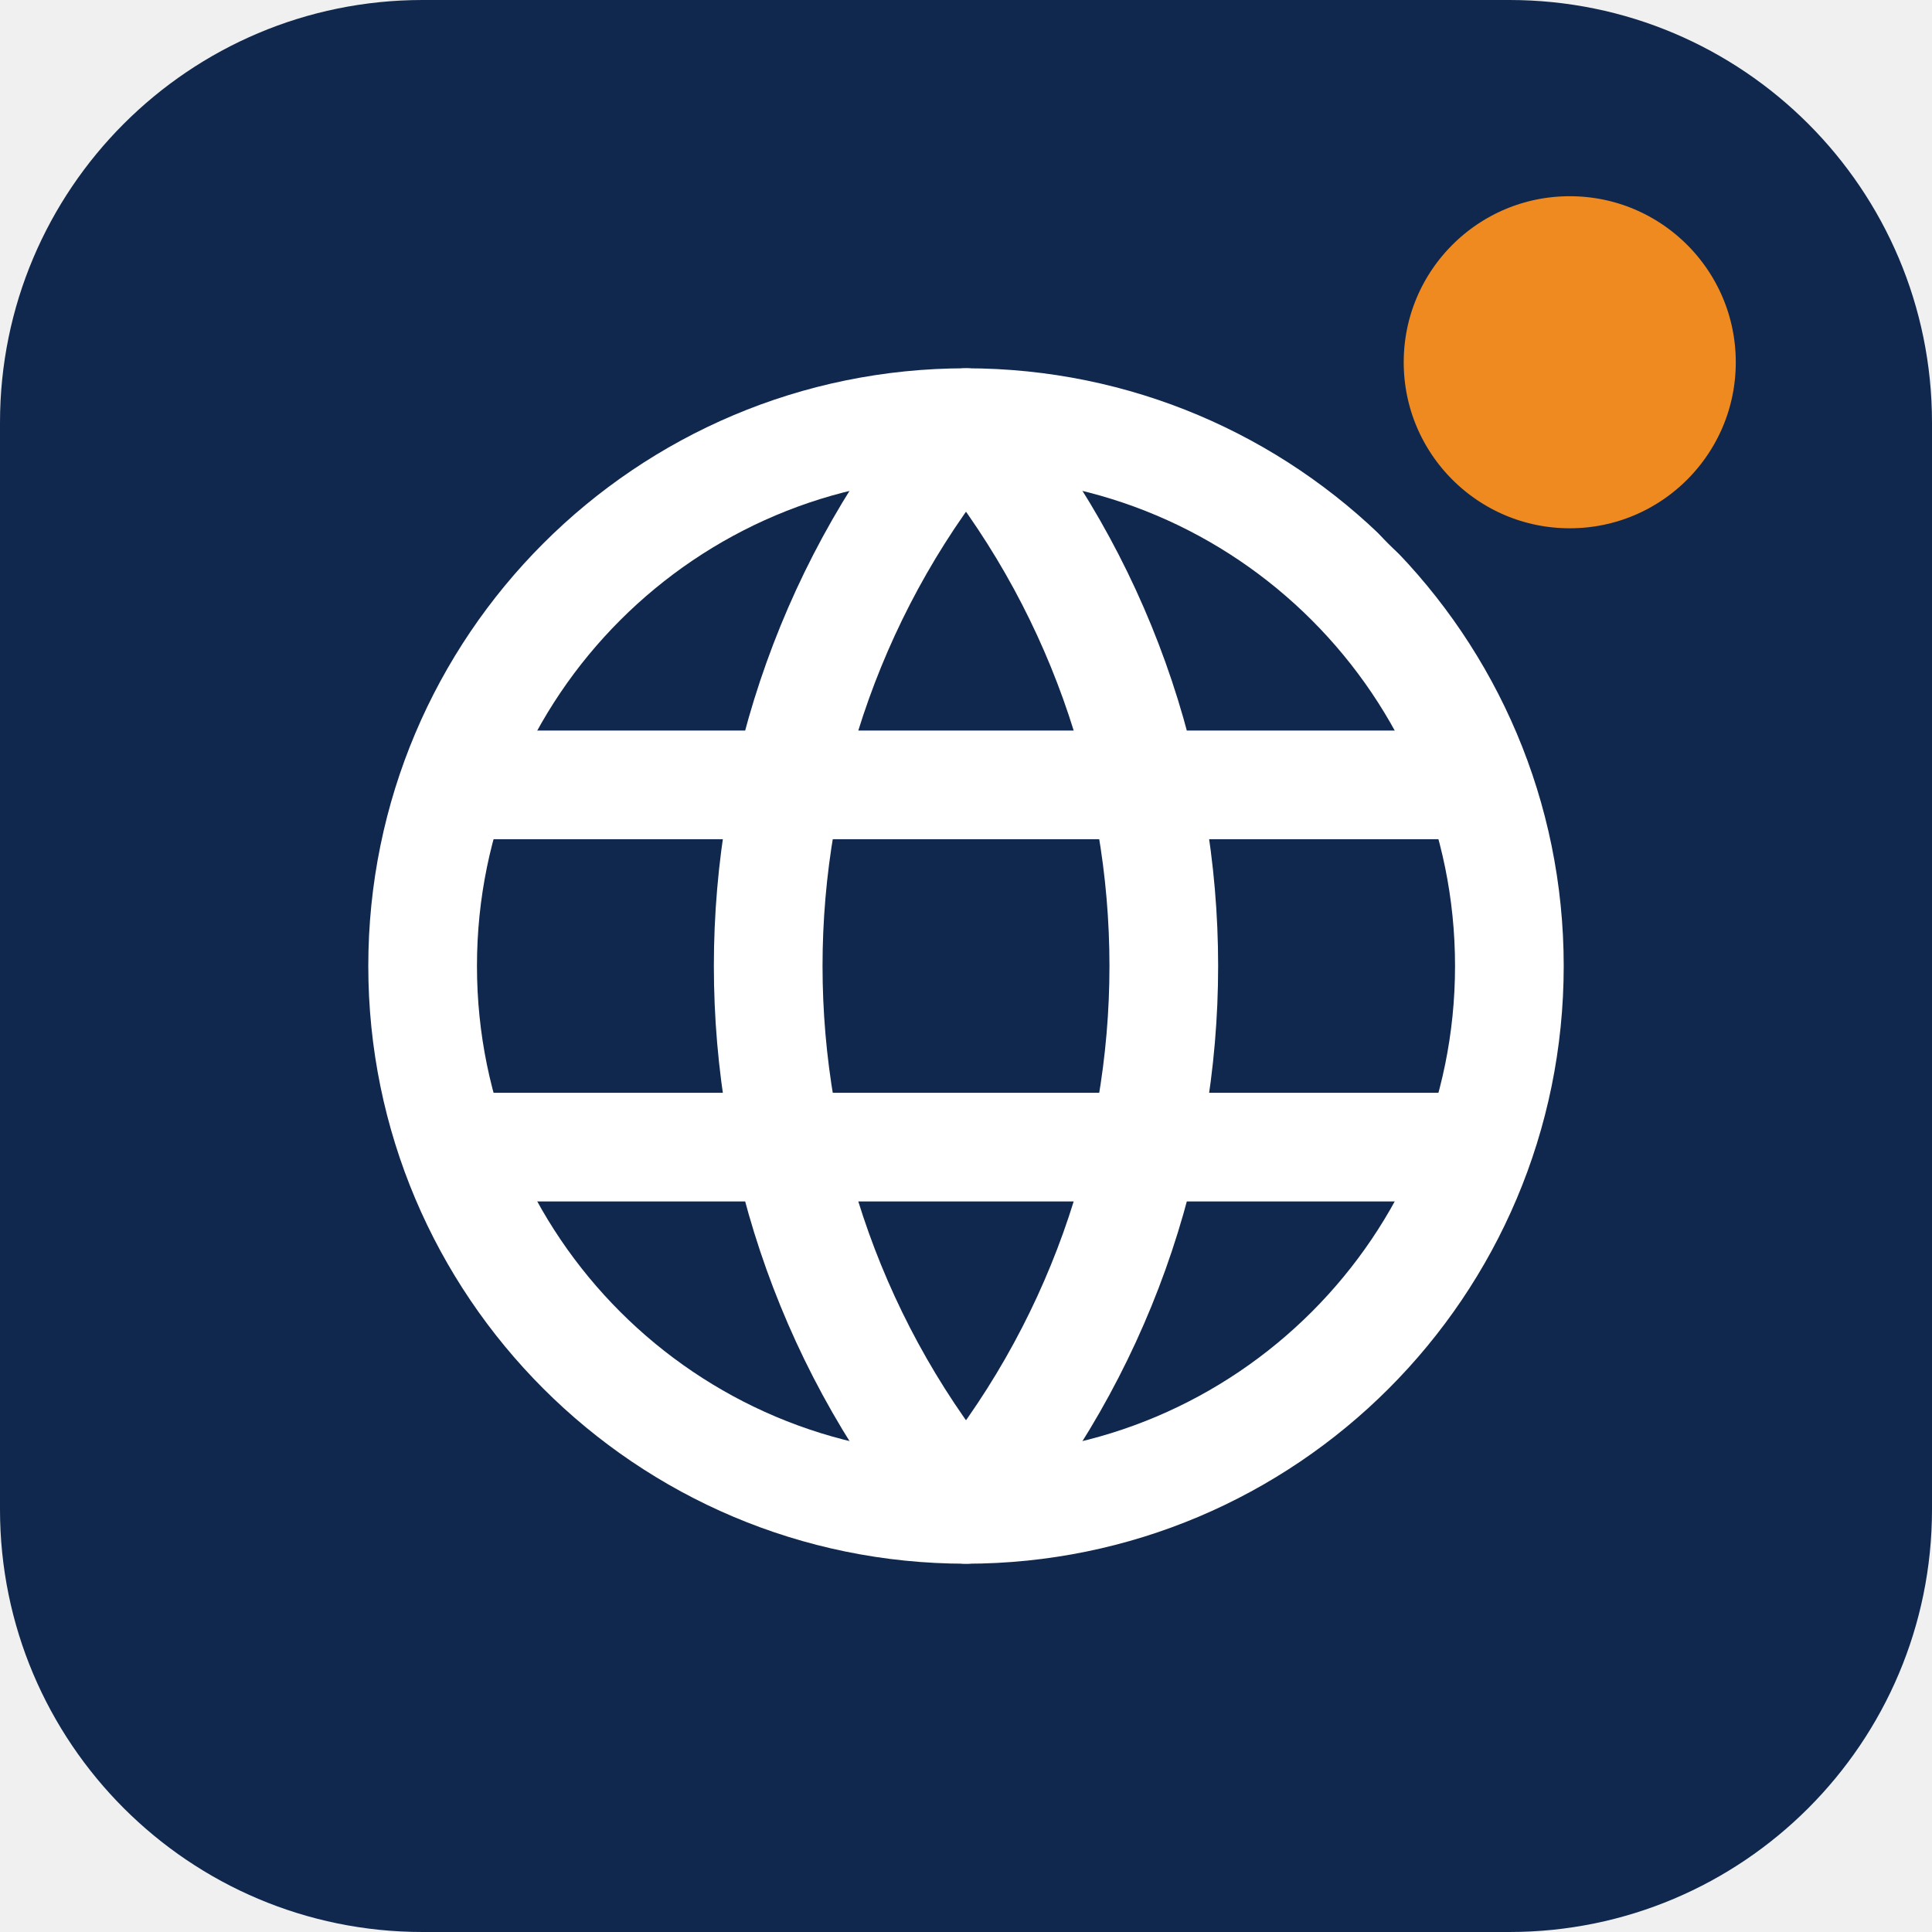
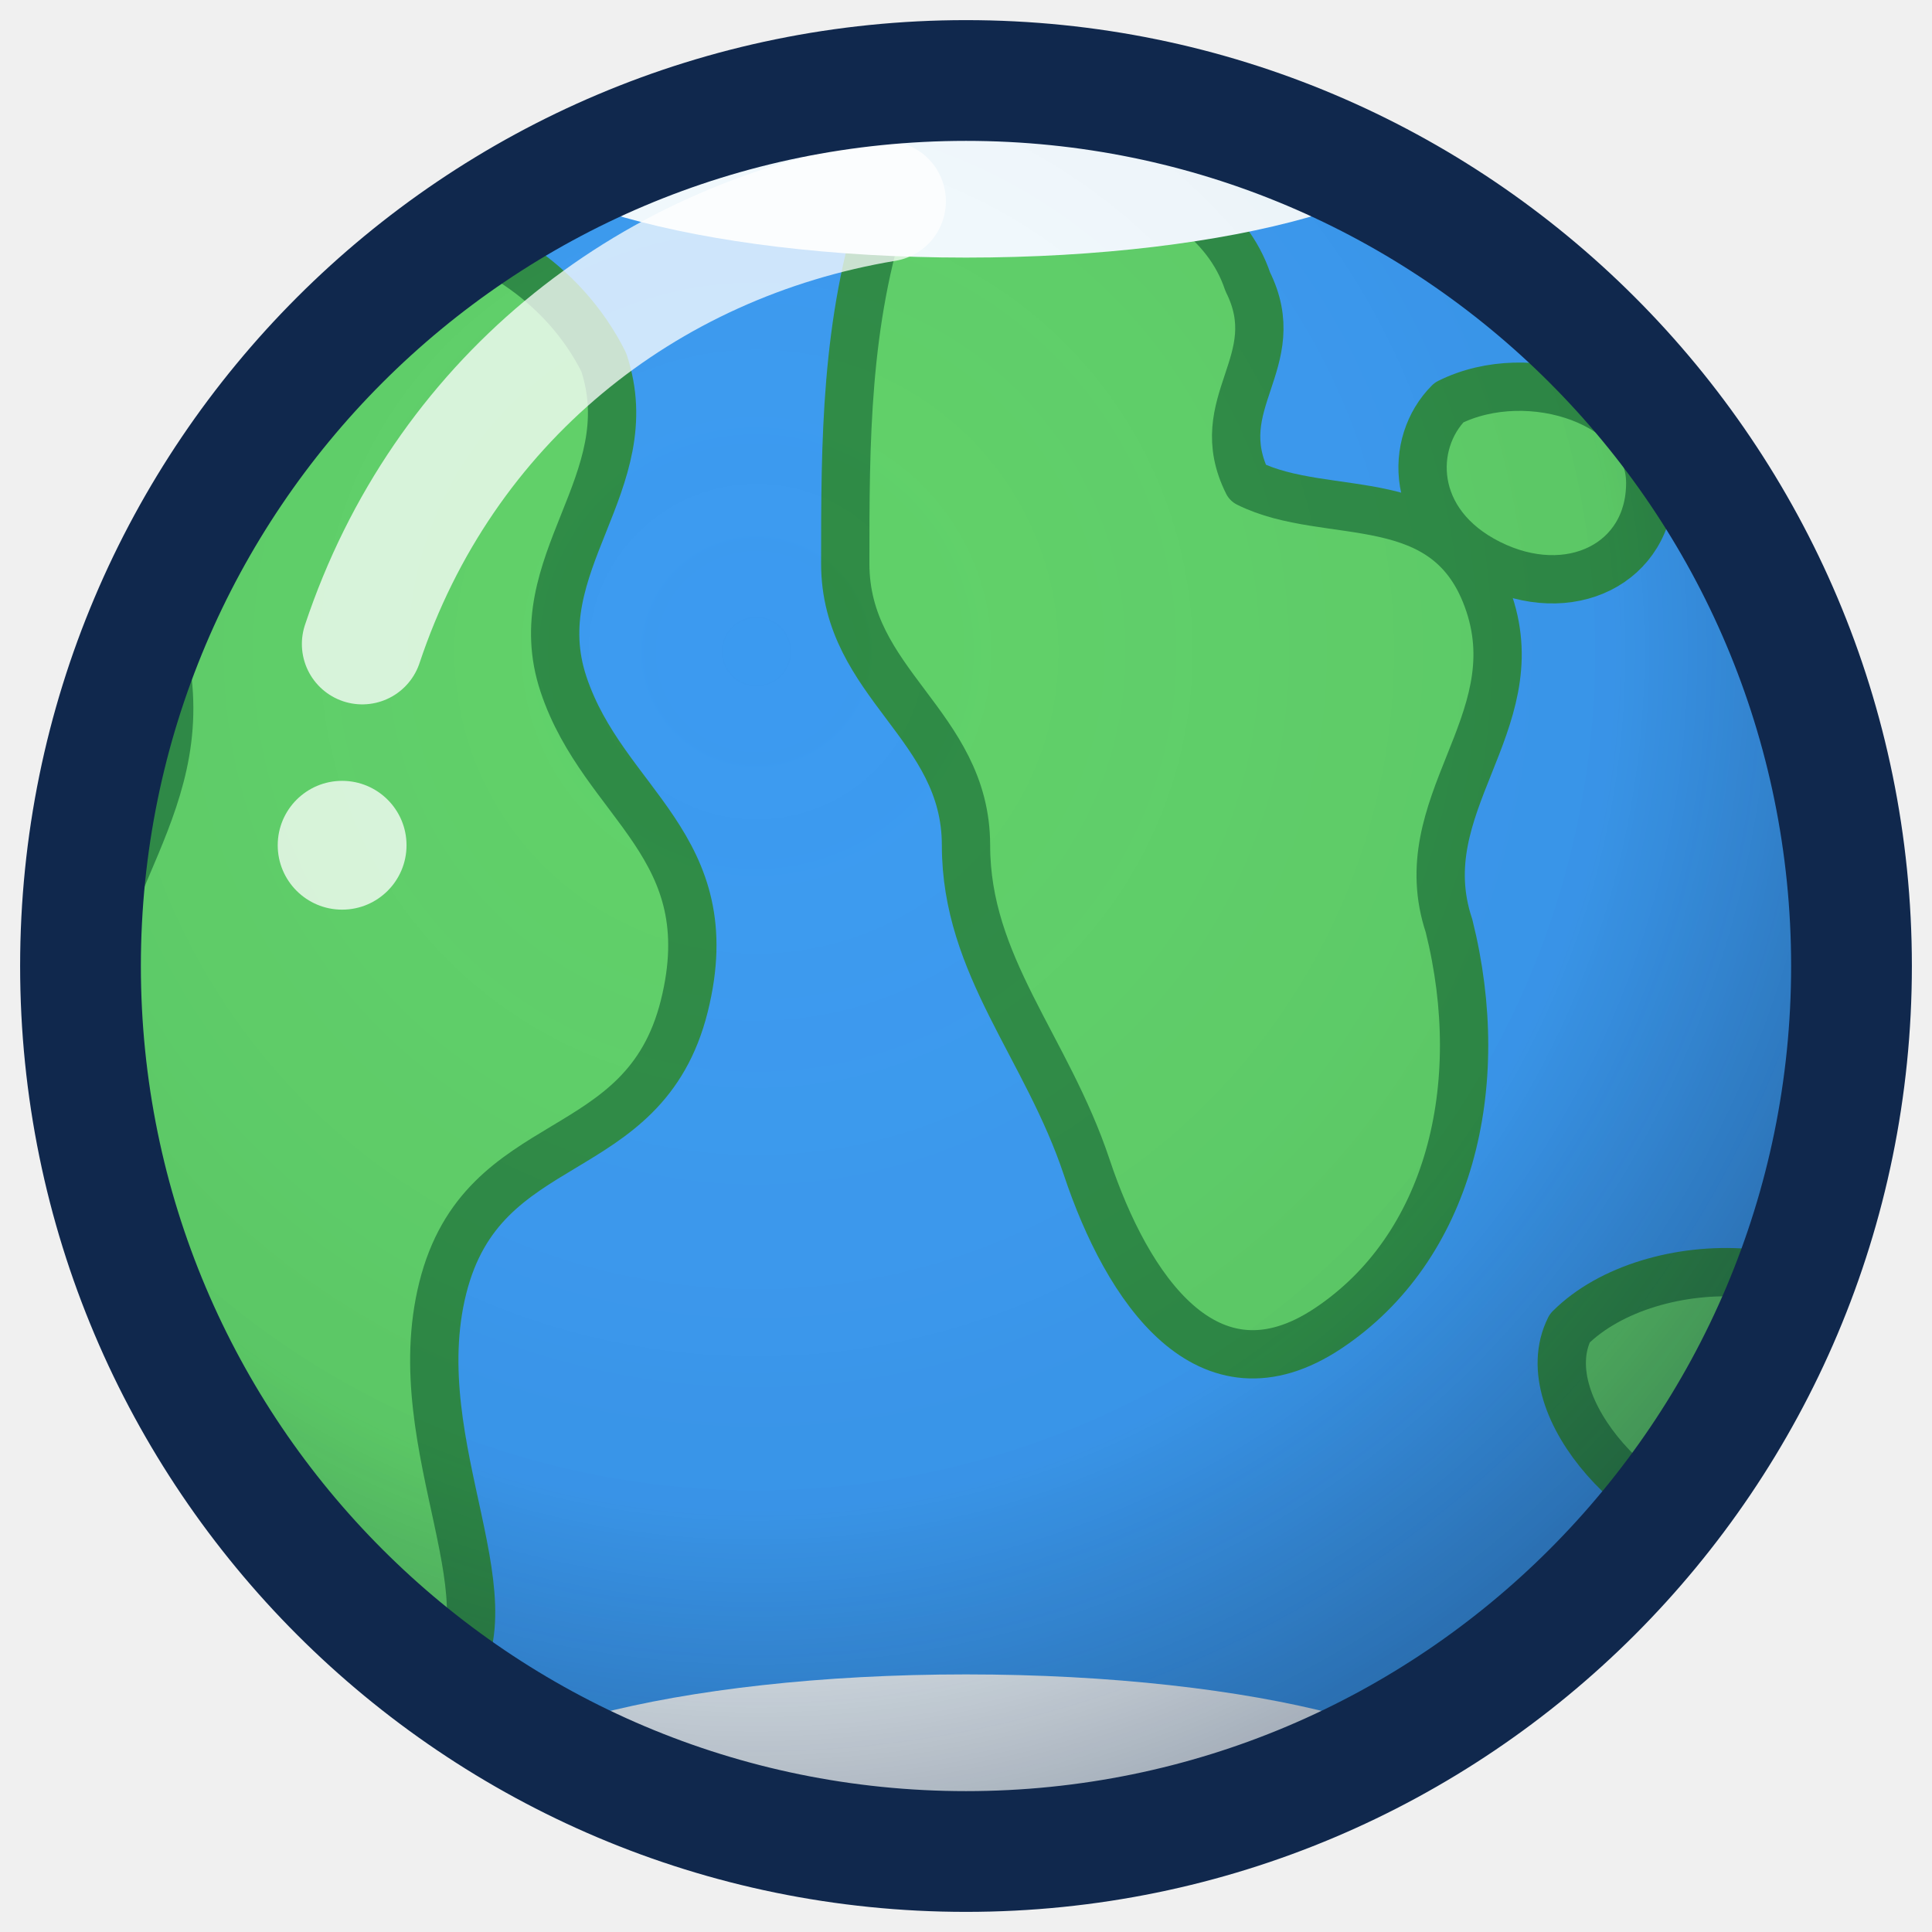
- <svg xmlns="http://www.w3.org/2000/svg" viewBox="0 0 64 64">
-   <rect width="64" height="64" rx="14" fill="#10284d" />
-   <g fill="none" stroke="#fff" stroke-width="3.6" stroke-linecap="round" stroke-linejoin="round">
-     <circle cx="32" cy="32" r="18" />
-     <path d="M15.2 26h33.6M15.2 38h33.6M32 14a28 28 0 0 1 0 36M32 14a28 28 0 0 0 0 36" />
+ <svg xmlns="http://www.w3.org/2000/svg" viewBox="8 8 48 48" role="img" aria-label="WorldTour">
+   <defs>
+     <clipPath id="earth">
+       <circle cx="32" cy="32" r="22" />
+     </clipPath>
+     <radialGradient id="shade" cx="38%" cy="32%" r="70%">
+       <stop offset="0" stop-color="#fff" stop-opacity="0" />
+       <stop offset="0.7" stop-color="#0a1a33" stop-opacity="0.05" />
+       <stop offset="1" stop-color="#0a1a33" stop-opacity="0.35" />
+     </radialGradient>
+   </defs>
+   <g>
+     <circle cx="32" cy="32" r="22" fill="#3b9af0" />
+     <g clip-path="url(#earth)">
+       <g>
+         <g id="tile" fill="#5fd068" stroke="#2e8b45" stroke-width="1.2" stroke-linejoin="round">
+           <path d="M11 15c4-3 10-2 12 2 1 3-2 5-1 8 1 3 4 4 3 8-1 4-5 3-6 7-1 4 2 8 0 10-2 1-4-3-5-6-1-4-4-6-4-10 0-4 3-6 2-10-1-3-3-6-1-9z" />
+           <path d="M30 13c3-2 8-1 9 2 1 2-1 3 0 5 2 1 5 0 6 3 1 3-2 5-1 8 1 4 0 8-3 10-3 2-5-1-6-4-1-3-3-5-3-8 0-3-3-4-3-7 0-3 0-6 1-9z" />
+           <path d="M47 41c2-2 7-2 8 1 1 2-1 4-4 4-2 0-5-3-4-5z" />
+           <path d="M44 18c2-1 5 0 5 2s-2 3-4 2-2-3-1-4z" />
+         </g>
+         <use href="#tile" x="52" />
+       </g>
+       <ellipse cx="32" cy="11" rx="12" ry="3.4" fill="#f4fbff" />
+       <ellipse cx="32" cy="53" rx="13" ry="3.4" fill="#f4fbff" />
+       <circle cx="32" cy="32" r="22" fill="url(#shade)" />
+       <path d="M17 24c2-6 7-10 13-11" fill="none" stroke="#fff" stroke-width="3" stroke-linecap="round" opacity="0.75" />
+       <circle cx="16.5" cy="29" r="1.6" fill="#fff" opacity="0.75" />
+     </g>
+     <circle cx="32" cy="32" r="22" fill="none" stroke="#10284d" stroke-width="3" />
  </g>
-   <circle cx="52" cy="12" r="7" fill="#ee8a1f" stroke="#10284d" stroke-width="3" />
</svg>
